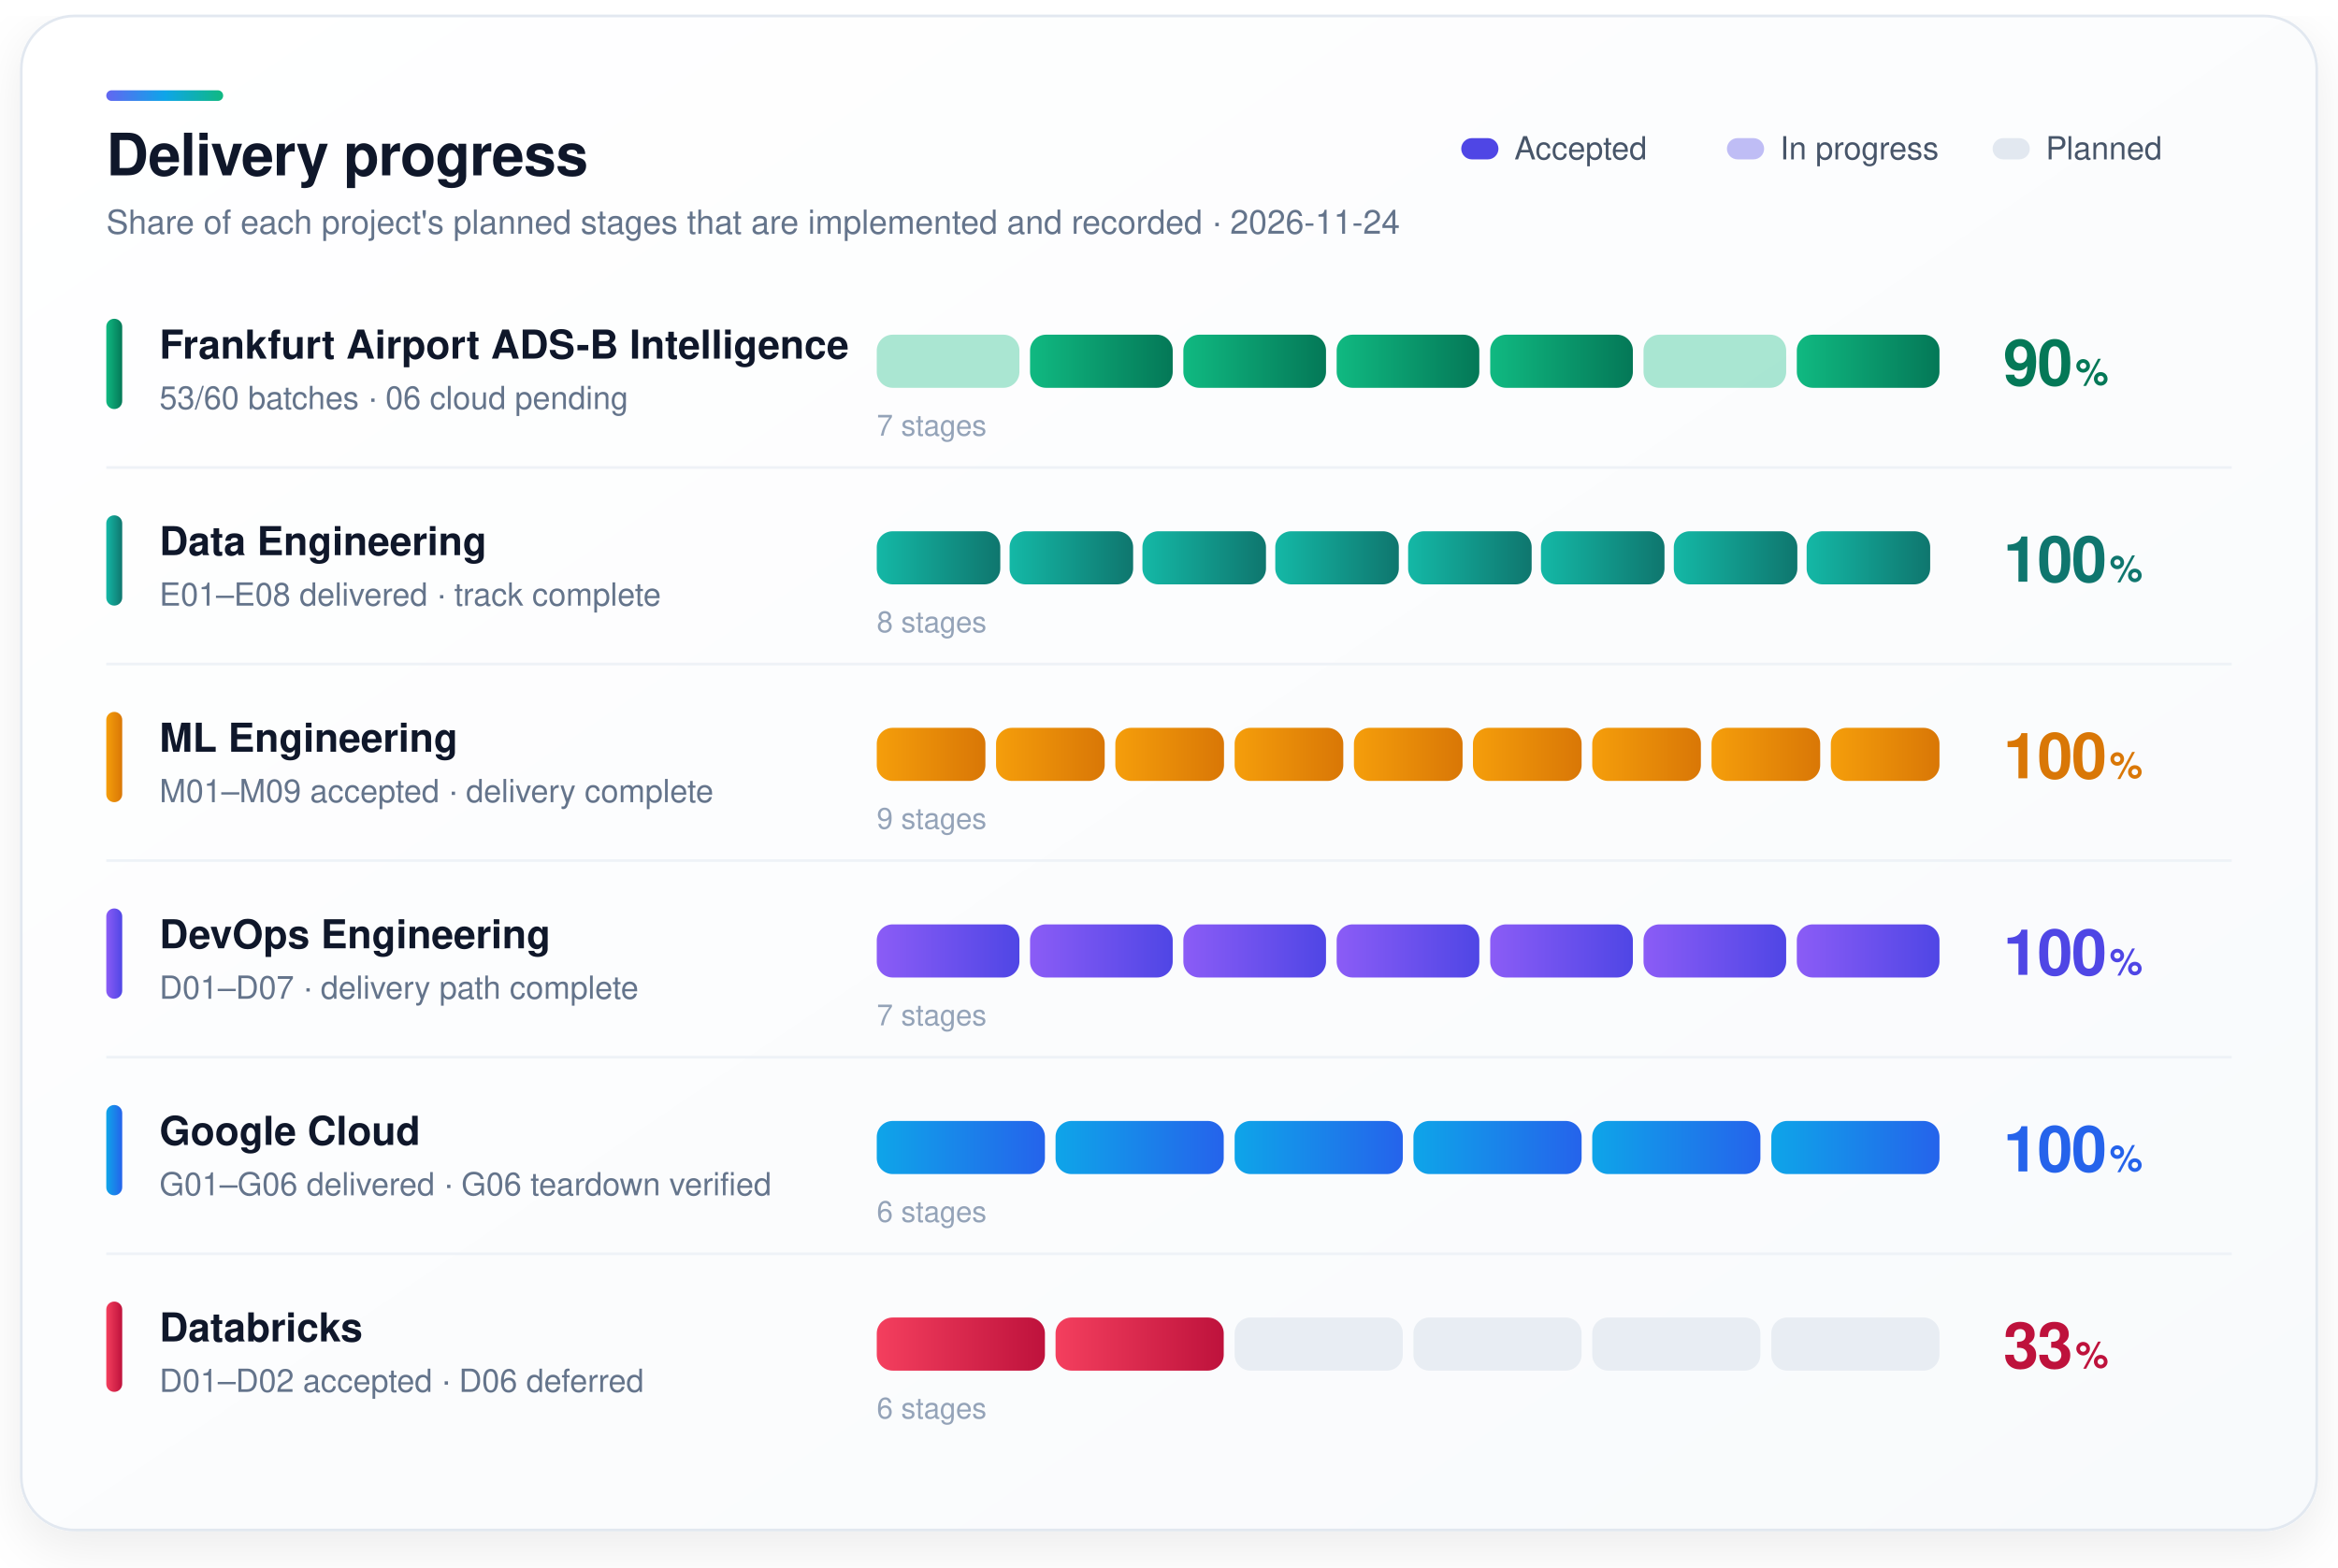
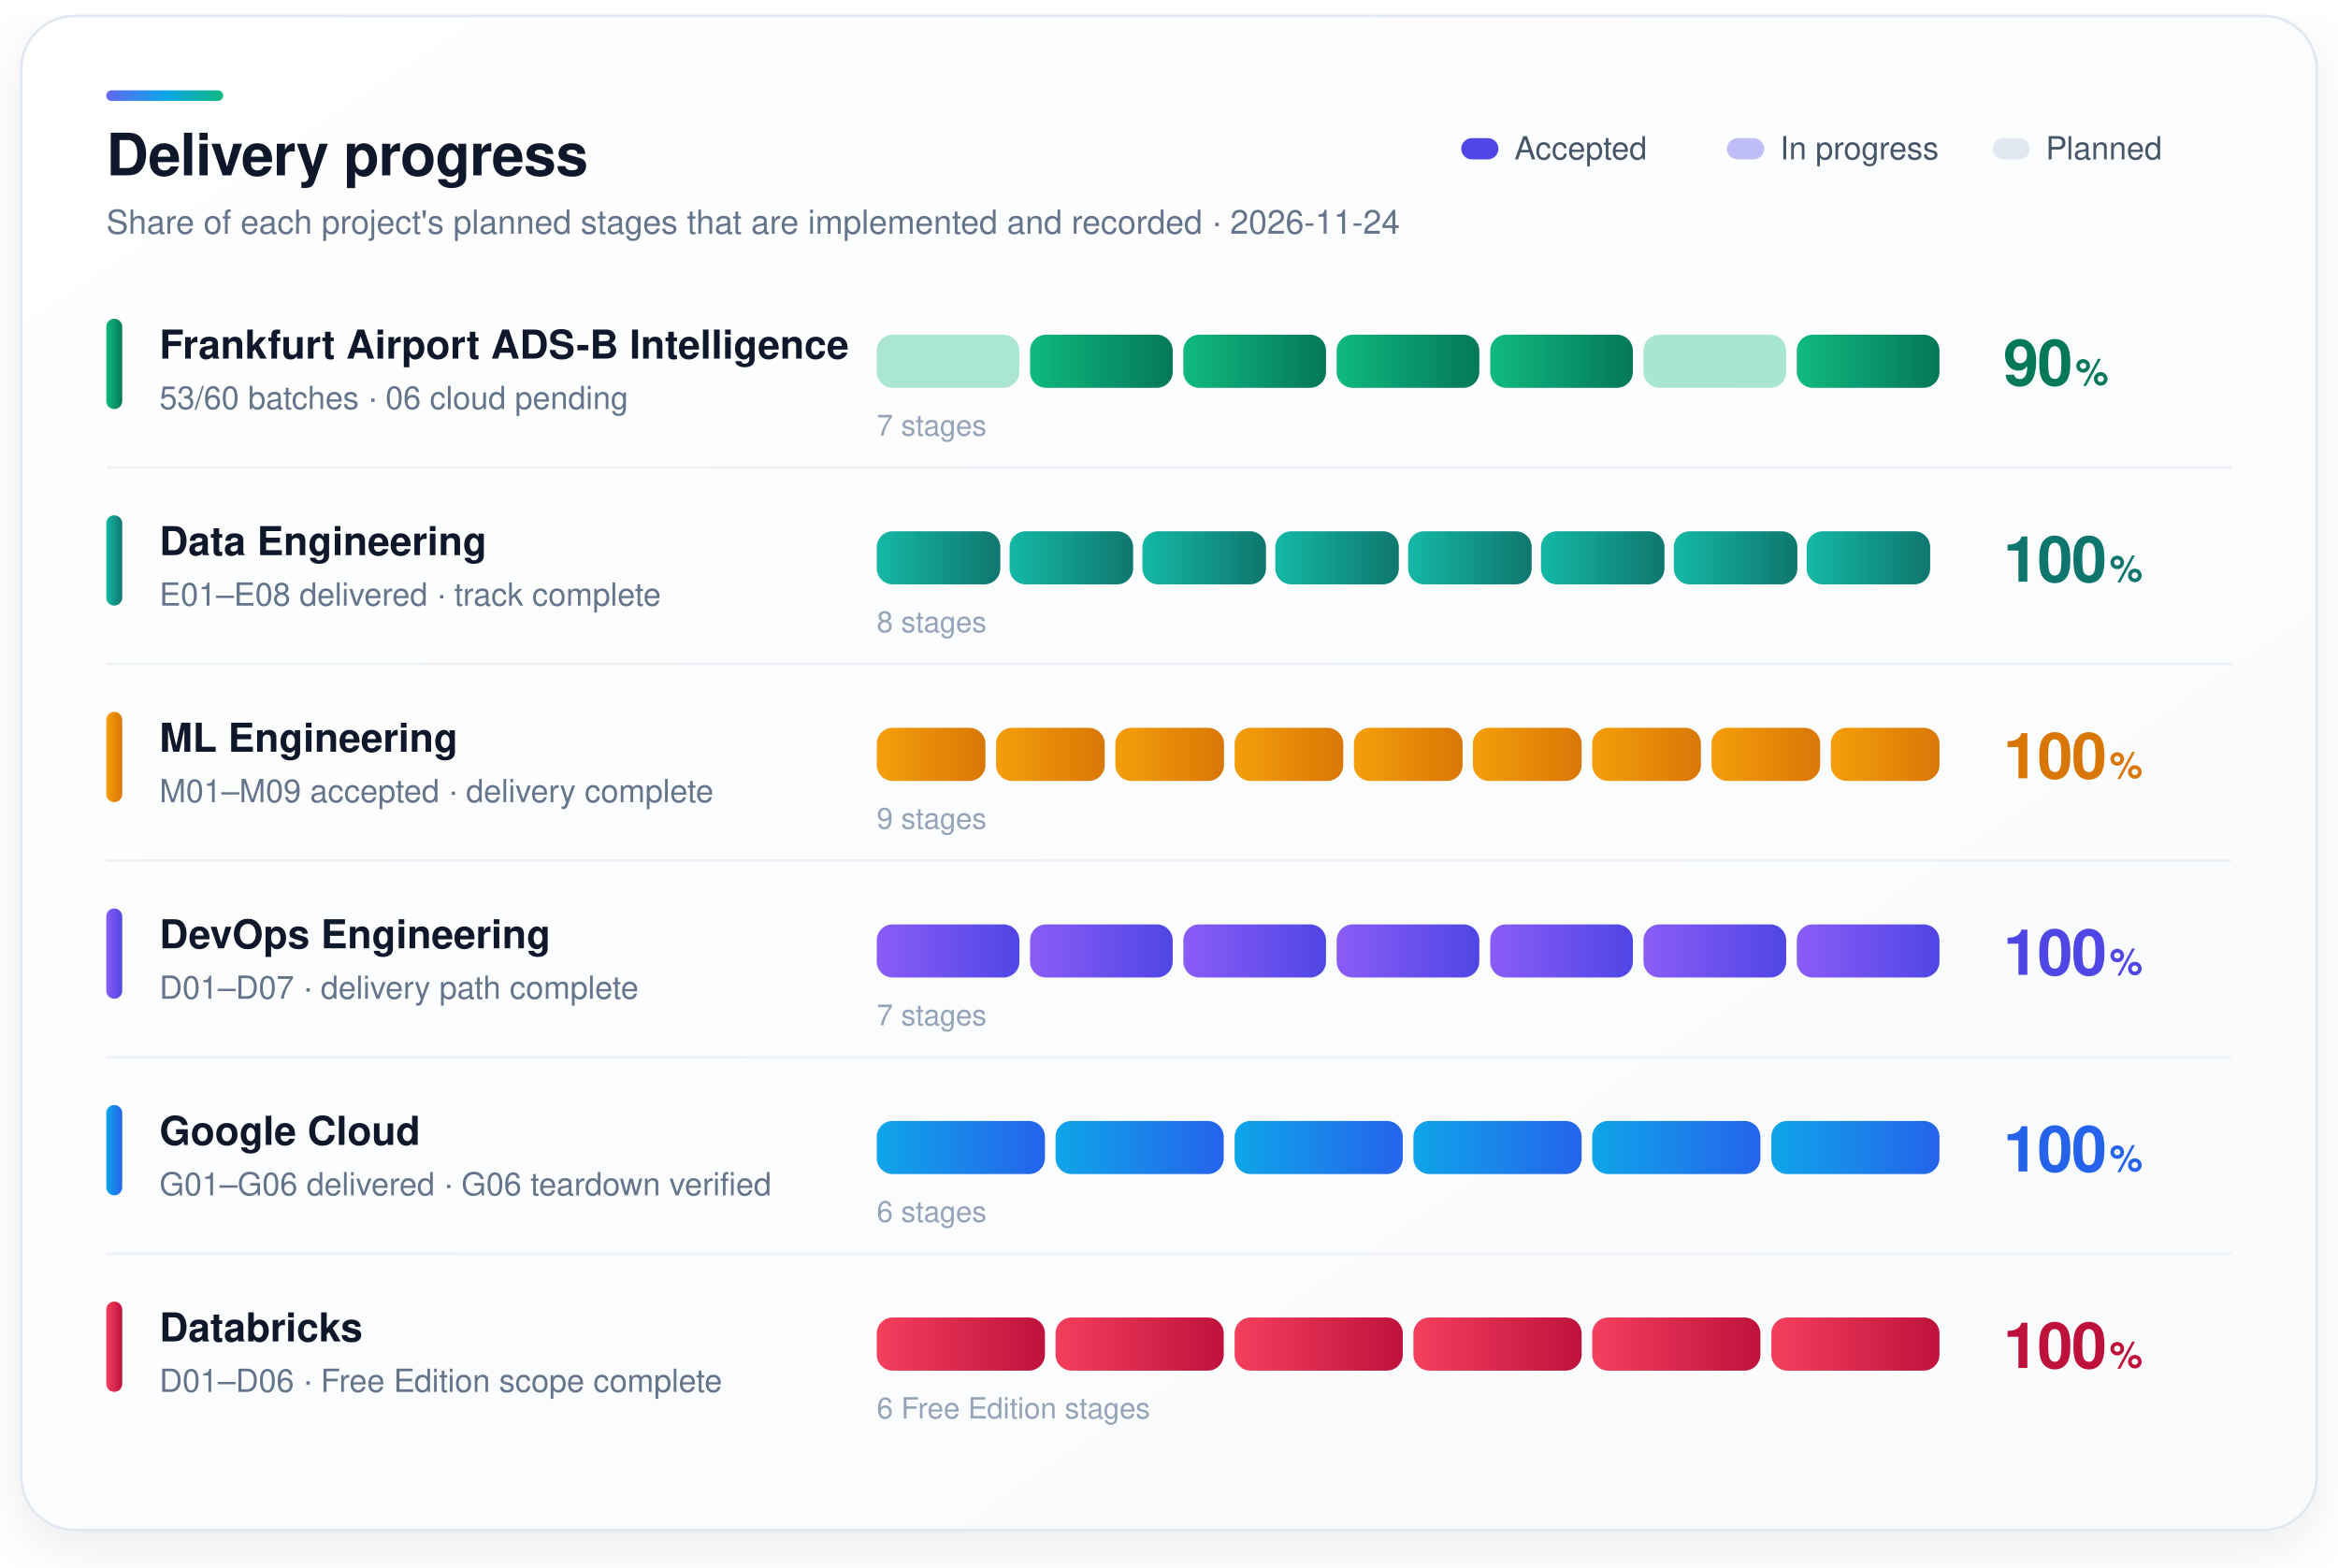
<svg xmlns="http://www.w3.org/2000/svg" width="880" height="590" viewBox="0 0 880 590" font-family="Segoe UI, -apple-system, Helvetica, Arial, sans-serif">
  <defs>
    <linearGradient id="bg" x1="0" y1="0" x2="1" y2="1">
      <stop offset="0" stop-color="#ffffff" />
      <stop offset="1" stop-color="#f8fafc" />
    </linearGradient>
    <linearGradient id="hl" x1="0" x2="1">
      <stop offset="0" stop-color="#6366f1" />
      <stop offset="0.5" stop-color="#0ea5e9" />
      <stop offset="1" stop-color="#10b981" />
    </linearGradient>
    <filter id="sh" x="-5%" y="-5%" width="110%" height="115%">
      <feDropShadow dx="0" dy="6" stdDeviation="10" flood-color="#0f172a" flood-opacity="0.08" />
    </filter>
    <linearGradient id="g0" x1="0" x2="1">
      <stop offset="0" stop-color="#8b5cf6" />
      <stop offset="1" stop-color="#4f46e5" />
    </linearGradient>
    <linearGradient id="g1" x1="0" x2="1">
      <stop offset="0" stop-color="#0ea5e9" />
      <stop offset="1" stop-color="#2563eb" />
    </linearGradient>
    <linearGradient id="g2" x1="0" x2="1">
      <stop offset="0" stop-color="#10b981" />
      <stop offset="1" stop-color="#047857" />
    </linearGradient>
    <linearGradient id="g3" x1="0" x2="1">
      <stop offset="0" stop-color="#f59e0b" />
      <stop offset="1" stop-color="#d97706" />
    </linearGradient>
    <linearGradient id="g4" x1="0" x2="1">
      <stop offset="0" stop-color="#f43f5e" />
      <stop offset="1" stop-color="#be123c" />
    </linearGradient>
    <linearGradient id="g5" x1="0" x2="1">
      <stop offset="0" stop-color="#14b8a6" />
      <stop offset="1" stop-color="#0f766e" />
    </linearGradient>
  </defs>
  <rect x="8" y="6" width="864" height="570" rx="20" fill="url(#bg)" stroke="#e2e8f0" filter="url(#sh)" />
  <rect x="40" y="34" width="44" height="4" rx="2" fill="url(#hl)" />
  <text x="40" y="66" fill="#0f172a" font-size="22" font-weight="700" letter-spacing="-0.3">Delivery progress</text>
  <text x="40" y="88" fill="#64748b" font-size="12.5">Share of each project's planned stages that are implemented and recorded · 2026-11-24</text>
  <rect x="550" y="52" width="14" height="8" rx="4" fill="#4f46e5" fill-opacity="1" />
  <text x="570" y="60" fill="#475569" font-size="12">Accepted</text>
  <rect x="650" y="52" width="14" height="8" rx="4" fill="#4f46e5" fill-opacity="0.35" />
  <text x="670" y="60" fill="#475569" font-size="12">In progress</text>
  <rect x="750" y="52" width="14" height="8" rx="4" fill="#e2e8f0" fill-opacity="1" />
  <text x="770" y="60" fill="#475569" font-size="12">Planned</text>
  <rect x="40" y="120" width="6" height="34" rx="3" fill="url(#g2)" />
  <text x="60" y="135" fill="#0f172a" font-size="15" font-weight="650">Frankfurt Airport ADS-B Intelligence</text>
  <text x="60" y="154" fill="#64748b" font-size="12">53/60 batches · 06 cloud pending</text>
  <rect x="330.0" y="126" width="53.7" height="20" rx="6" fill="#10b981" fill-opacity="0.35" />
  <rect x="387.7" y="126" width="53.7" height="20" rx="6" fill="url(#g2)" />
  <rect x="445.4" y="126" width="53.7" height="20" rx="6" fill="url(#g2)" />
  <rect x="503.1" y="126" width="53.7" height="20" rx="6" fill="url(#g2)" />
  <rect x="560.9" y="126" width="53.7" height="20" rx="6" fill="url(#g2)" />
  <rect x="618.6" y="126" width="53.7" height="20" rx="6" fill="#10b981" fill-opacity="0.35" />
  <rect x="676.3" y="126" width="53.7" height="20" rx="6" fill="url(#g2)" />
  <text x="754" y="145" fill="#047857" font-size="24" font-weight="700" letter-spacing="-0.5">90<tspan font-size="14" font-weight="600" dx="1">%</tspan>
  </text>
  <text x="330" y="164" fill="#94a3b8" font-size="11">7 stages</text>
  <line x1="40" x2="840" y1="176" y2="176" stroke="#eef2f7" />
  <rect x="40" y="194" width="6" height="34" rx="3" fill="url(#g5)" />
  <text x="60" y="209" fill="#0f172a" font-size="15" font-weight="650">Data Engineering</text>
  <text x="60" y="228" fill="#64748b" font-size="12">E01–E08 delivered · track complete</text>
  <rect x="330.0" y="200" width="46.5" height="20" rx="6" fill="url(#g5)" />
  <rect x="380.0" y="200" width="46.5" height="20" rx="6" fill="url(#g5)" />
  <rect x="430.0" y="200" width="46.5" height="20" rx="6" fill="url(#g5)" />
  <rect x="480.0" y="200" width="46.5" height="20" rx="6" fill="url(#g5)" />
  <rect x="530.0" y="200" width="46.5" height="20" rx="6" fill="url(#g5)" />
  <rect x="580.0" y="200" width="46.5" height="20" rx="6" fill="url(#g5)" />
  <rect x="630.0" y="200" width="46.5" height="20" rx="6" fill="url(#g5)" />
  <rect x="680.0" y="200" width="46.5" height="20" rx="6" fill="url(#g5)" />
  <text x="754" y="219" fill="#0f766e" font-size="24" font-weight="700" letter-spacing="-0.5">100<tspan font-size="14" font-weight="600" dx="1">%</tspan>
  </text>
  <text x="330" y="238" fill="#94a3b8" font-size="11">8 stages</text>
  <line x1="40" x2="840" y1="250" y2="250" stroke="#eef2f7" />
  <rect x="40" y="268" width="6" height="34" rx="3" fill="url(#g3)" />
  <text x="60" y="283" fill="#0f172a" font-size="15" font-weight="650">ML Engineering</text>
  <text x="60" y="302" fill="#64748b" font-size="12">M01–M09 accepted · delivery complete</text>
  <rect x="330.0" y="274" width="40.9" height="20" rx="6" fill="url(#g3)" />
  <rect x="374.9" y="274" width="40.9" height="20" rx="6" fill="url(#g3)" />
  <rect x="419.8" y="274" width="40.9" height="20" rx="6" fill="url(#g3)" />
  <rect x="464.7" y="274" width="40.9" height="20" rx="6" fill="url(#g3)" />
  <rect x="509.6" y="274" width="40.9" height="20" rx="6" fill="url(#g3)" />
  <rect x="554.4" y="274" width="40.9" height="20" rx="6" fill="url(#g3)" />
  <rect x="599.3" y="274" width="40.9" height="20" rx="6" fill="url(#g3)" />
  <rect x="644.2" y="274" width="40.9" height="20" rx="6" fill="url(#g3)" />
  <rect x="689.1" y="274" width="40.9" height="20" rx="6" fill="url(#g3)" />
  <text x="754" y="293" fill="#d97706" font-size="24" font-weight="700" letter-spacing="-0.5">100<tspan font-size="14" font-weight="600" dx="1">%</tspan>
  </text>
  <text x="330" y="312" fill="#94a3b8" font-size="11">9 stages</text>
  <line x1="40" x2="840" y1="324" y2="324" stroke="#eef2f7" />
  <rect x="40" y="342" width="6" height="34" rx="3" fill="url(#g0)" />
  <text x="60" y="357" fill="#0f172a" font-size="15" font-weight="650">DevOps Engineering</text>
  <text x="60" y="376" fill="#64748b" font-size="12">D01–D07 · delivery path complete</text>
  <rect x="330.0" y="348" width="53.7" height="20" rx="6" fill="url(#g0)" />
  <rect x="387.7" y="348" width="53.7" height="20" rx="6" fill="url(#g0)" />
  <rect x="445.4" y="348" width="53.7" height="20" rx="6" fill="url(#g0)" />
  <rect x="503.1" y="348" width="53.7" height="20" rx="6" fill="url(#g0)" />
  <rect x="560.9" y="348" width="53.7" height="20" rx="6" fill="url(#g0)" />
  <rect x="618.6" y="348" width="53.7" height="20" rx="6" fill="url(#g0)" />
  <rect x="676.3" y="348" width="53.7" height="20" rx="6" fill="url(#g0)" />
  <text x="754" y="367" fill="#4f46e5" font-size="24" font-weight="700" letter-spacing="-0.5">100<tspan font-size="14" font-weight="600" dx="1">%</tspan>
  </text>
  <text x="330" y="386" fill="#94a3b8" font-size="11">7 stages</text>
  <line x1="40" x2="840" y1="398" y2="398" stroke="#eef2f7" />
  <rect x="40" y="416" width="6" height="34" rx="3" fill="url(#g1)" />
  <text x="60" y="431" fill="#0f172a" font-size="15" font-weight="650">Google Cloud</text>
  <text x="60" y="450" fill="#64748b" font-size="12">G01–G06 delivered · G06 teardown verified</text>
  <rect x="330.0" y="422" width="63.3" height="20" rx="6" fill="url(#g1)" />
  <rect x="397.3" y="422" width="63.3" height="20" rx="6" fill="url(#g1)" />
  <rect x="464.7" y="422" width="63.3" height="20" rx="6" fill="url(#g1)" />
  <rect x="532.0" y="422" width="63.3" height="20" rx="6" fill="url(#g1)" />
  <rect x="599.3" y="422" width="63.3" height="20" rx="6" fill="url(#g1)" />
  <rect x="666.7" y="422" width="63.3" height="20" rx="6" fill="url(#g1)" />
  <text x="754" y="441" fill="#2563eb" font-size="24" font-weight="700" letter-spacing="-0.5">100<tspan font-size="14" font-weight="600" dx="1">%</tspan>
  </text>
  <text x="330" y="460" fill="#94a3b8" font-size="11">6 stages</text>
  <line x1="40" x2="840" y1="472" y2="472" stroke="#eef2f7" />
  <rect x="40" y="490" width="6" height="34" rx="3" fill="url(#g4)" />
  <text x="60" y="505" fill="#0f172a" font-size="15" font-weight="650">Databricks</text>
-   <text x="60" y="524" fill="#64748b" font-size="12">D01–D02 accepted · D06 deferred</text>
+   <text x="60" y="524" fill="#64748b" font-size="12">D01–D06 · Free Edition scope complete</text>
  <rect x="330.0" y="496" width="63.3" height="20" rx="6" fill="url(#g4)" />
  <rect x="397.3" y="496" width="63.3" height="20" rx="6" fill="url(#g4)" />
-   <rect x="464.7" y="496" width="63.3" height="20" rx="6" fill="#e8edf3" />
-   <rect x="532.0" y="496" width="63.3" height="20" rx="6" fill="#e8edf3" />
-   <rect x="599.3" y="496" width="63.3" height="20" rx="6" fill="#e8edf3" />
-   <rect x="666.7" y="496" width="63.3" height="20" rx="6" fill="#e8edf3" />
-   <text x="754" y="515" fill="#be123c" font-size="24" font-weight="700" letter-spacing="-0.5">33<tspan font-size="14" font-weight="600" dx="1">%</tspan>
+   <rect x="464.7" y="496" width="63.3" height="20" rx="6" fill="url(#g4)" />
+   <rect x="532.0" y="496" width="63.3" height="20" rx="6" fill="url(#g4)" />
+   <rect x="599.3" y="496" width="63.3" height="20" rx="6" fill="url(#g4)" />
+   <rect x="666.7" y="496" width="63.3" height="20" rx="6" fill="url(#g4)" />
+   <text x="754" y="515" fill="#be123c" font-size="24" font-weight="700" letter-spacing="-0.5">100<tspan font-size="14" font-weight="600" dx="1">%</tspan>
  </text>
-   <text x="330" y="534" fill="#94a3b8" font-size="11">6 stages</text>
+   <text x="330" y="534" fill="#94a3b8" font-size="11">6 Free Edition stages</text>
</svg>
